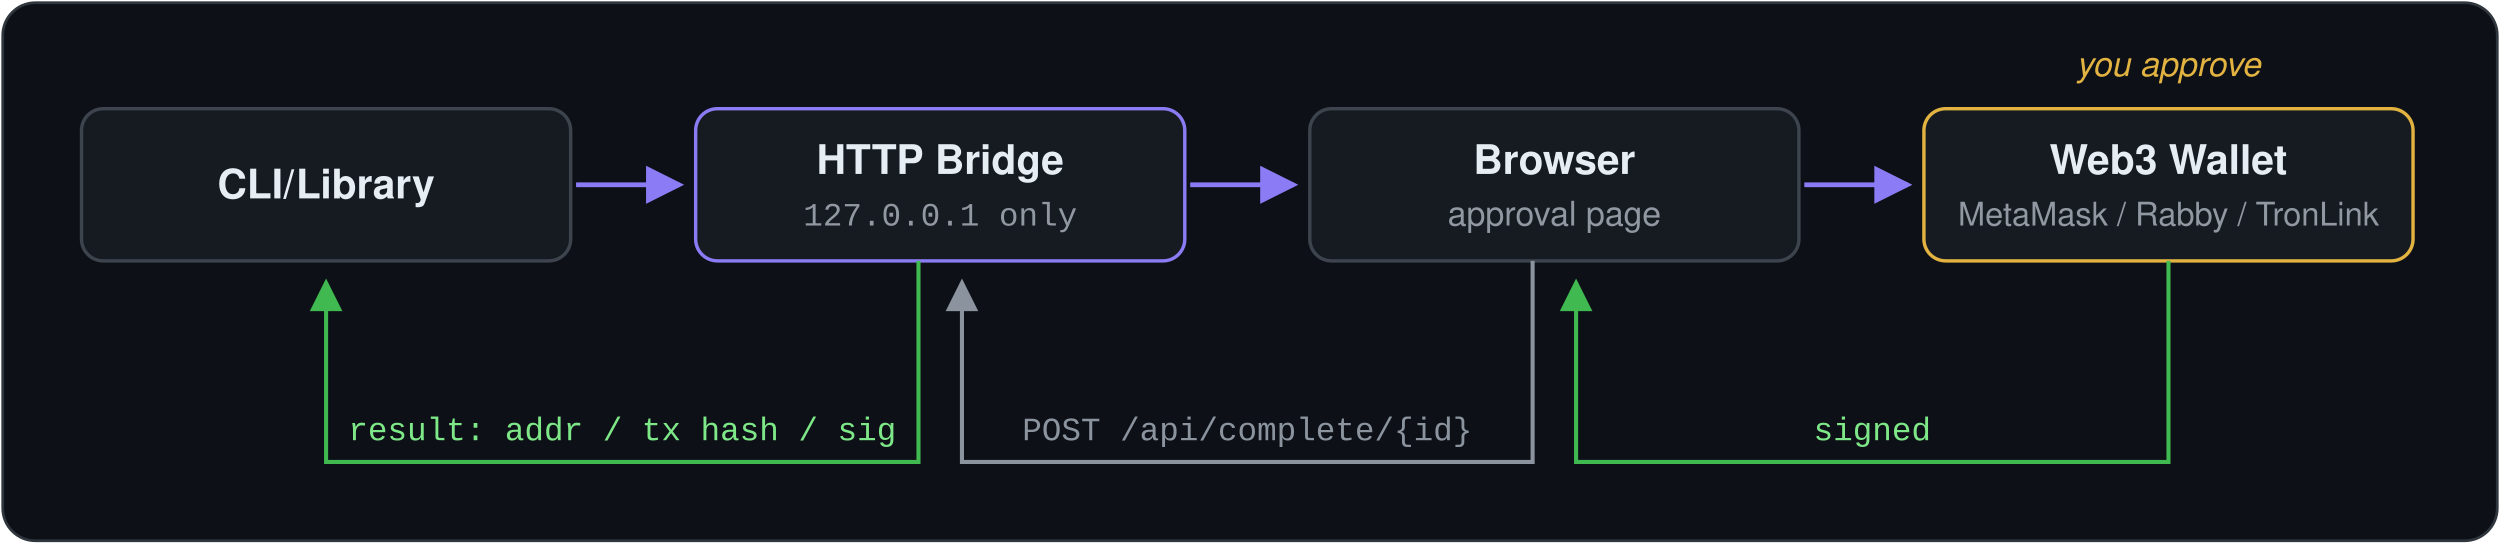
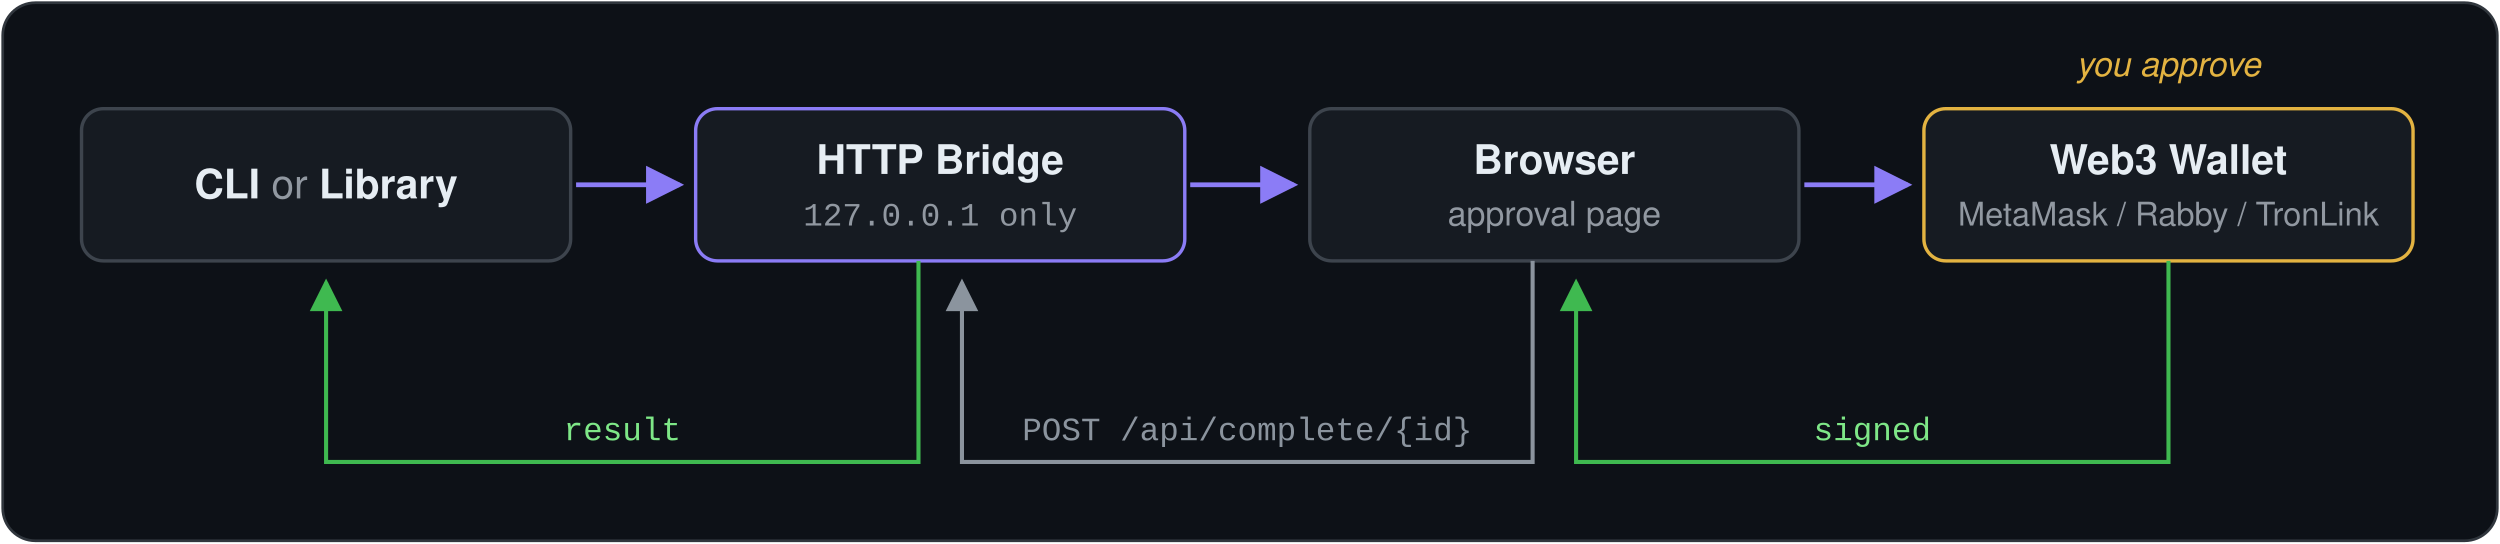
<svg xmlns="http://www.w3.org/2000/svg" viewBox="0 0 920 200" width="920" height="200" role="img" aria-labelledby="t">
  <defs>
    <marker id="ai" markerWidth="8" markerHeight="8" refX="7" refY="4" orient="auto">
      <path d="M0 0 L8 4 L0 8 z" fill="#8b7cf6" />
    </marker>
    <marker id="ag" markerWidth="8" markerHeight="8" refX="7" refY="4" orient="auto">
      <path d="M0 0 L8 4 L0 8 z" fill="#8b949e" />
    </marker>
    <marker id="ar" markerWidth="8" markerHeight="8" refX="7" refY="4" orient="auto">
      <path d="M0 0 L8 4 L0 8 z" fill="#3fb950" />
    </marker>
  </defs>
  <rect x="1" y="1" width="918" height="198" rx="12" fill="#0d1117" stroke="#30363d" />
  <g font-family="-apple-system, 'Segoe UI', Helvetica, Arial, sans-serif">
    <rect x="30" y="40" width="180" height="56" rx="8" fill="#161b22" stroke="#3d444d" stroke-width="1.25" />
-     <text x="120" y="73" text-anchor="middle" font-size="15" font-weight="600" fill="#e6edf3">CLI/Library</text>
+     <text x="120" y="73" text-anchor="middle" font-size="15" font-weight="600" fill="#e6edf3">CLI <tspan fill="#9198a1" font-weight="400">or</tspan> Library</text>
    <rect x="256" y="40" width="180" height="56" rx="8" fill="#161b22" stroke="#8b7cf6" stroke-width="1.25" />
    <text x="346" y="64" text-anchor="middle" font-size="15" font-weight="600" fill="#e6edf3">HTTP Bridge</text>
    <text x="346" y="83" text-anchor="middle" font-size="12" font-family="SFMono-Regular, Consolas, 'Liberation Mono', Menlo, monospace" fill="#9198a1">127.0.0.1 only</text>
    <rect x="482" y="40" width="180" height="56" rx="8" fill="#161b22" stroke="#3d444d" stroke-width="1.25" />
    <text x="572" y="64" text-anchor="middle" font-size="15" font-weight="600" fill="#e6edf3">Browser</text>
    <text x="572" y="83" text-anchor="middle" font-size="12.5" fill="#9198a1">approval page</text>
    <rect x="708" y="40" width="180" height="56" rx="8" fill="#161b22" stroke="#e3b341" stroke-width="1.25" />
    <text x="798" y="64" text-anchor="middle" font-size="15" font-weight="600" fill="#e6edf3">Web3 Wallet</text>
    <text x="798" y="83" text-anchor="middle" font-size="12" fill="#9198a1">MetaMask / Rabby / TronLink</text>
    <text x="798" y="28" text-anchor="middle" font-size="12.5" font-style="italic" fill="#e3b341">you approve</text>
  </g>
  <line x1="212" y1="68" x2="250" y2="68" stroke="#8b7cf6" stroke-width="1.75" marker-end="url(#ai)" />
  <line x1="438" y1="68" x2="476" y2="68" stroke="#8b7cf6" stroke-width="1.75" marker-end="url(#ai)" />
  <line x1="664" y1="68" x2="702" y2="68" stroke="#8b7cf6" stroke-width="1.75" marker-end="url(#ai)" />
  <path d="M 798 96 L 798 170 L 580 170 L 580 104" fill="none" stroke="#3fb950" stroke-width="1.5" marker-end="url(#ar)" />
  <path d="M 564 96 L 564 170 L 354 170 L 354 104" fill="none" stroke="#8b949e" stroke-width="1.5" marker-end="url(#ag)" />
  <path d="M 338 96 L 338 170 L 120 170 L 120 104" fill="none" stroke="#3fb950" stroke-width="1.5" marker-end="url(#ar)" />
  <g font-family="SFMono-Regular, Consolas, 'Liberation Mono', Menlo, monospace" font-size="12">
    <text x="689" y="162" text-anchor="middle" fill="#7ee787">signed</text>
    <text x="459" y="162" text-anchor="middle" fill="#8b949e">POST /api/complete/{id}</text>
-     <text x="229" y="162" text-anchor="middle" fill="#7ee787">result: addr / tx hash / sig</text>
+     <text x="229" y="162" text-anchor="middle" fill="#7ee787">result</text>
  </g>
</svg>
